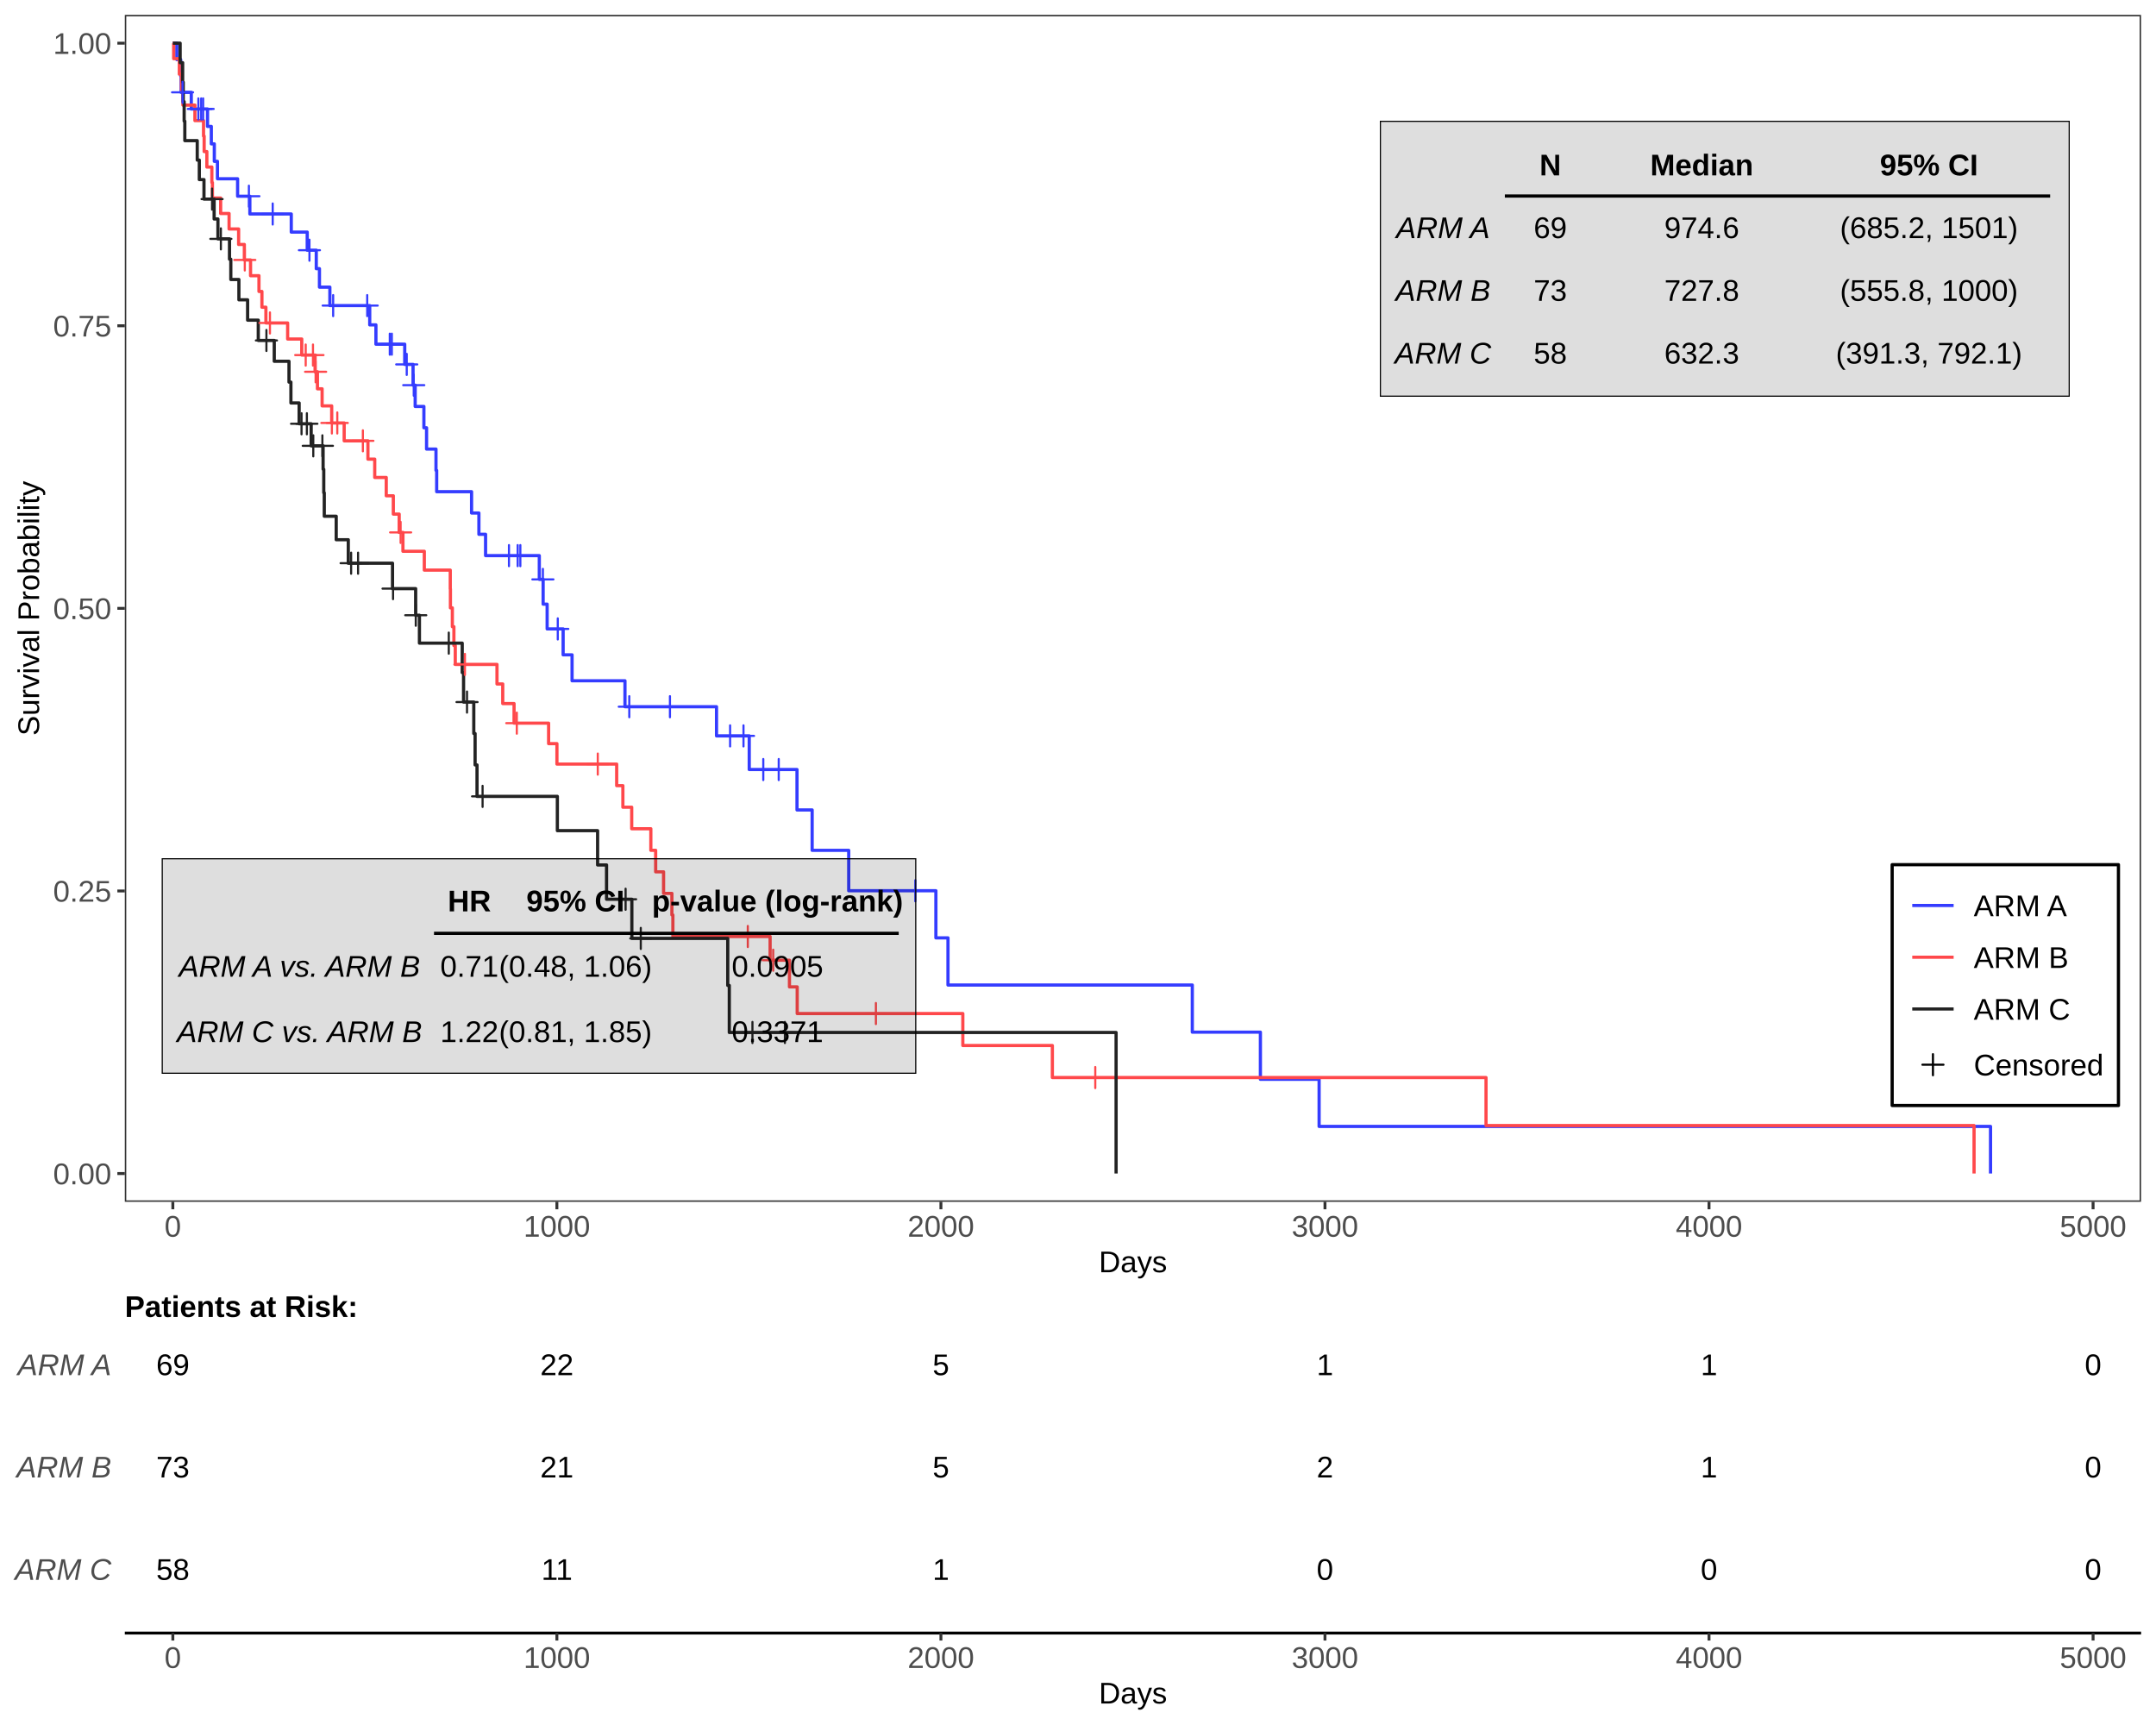
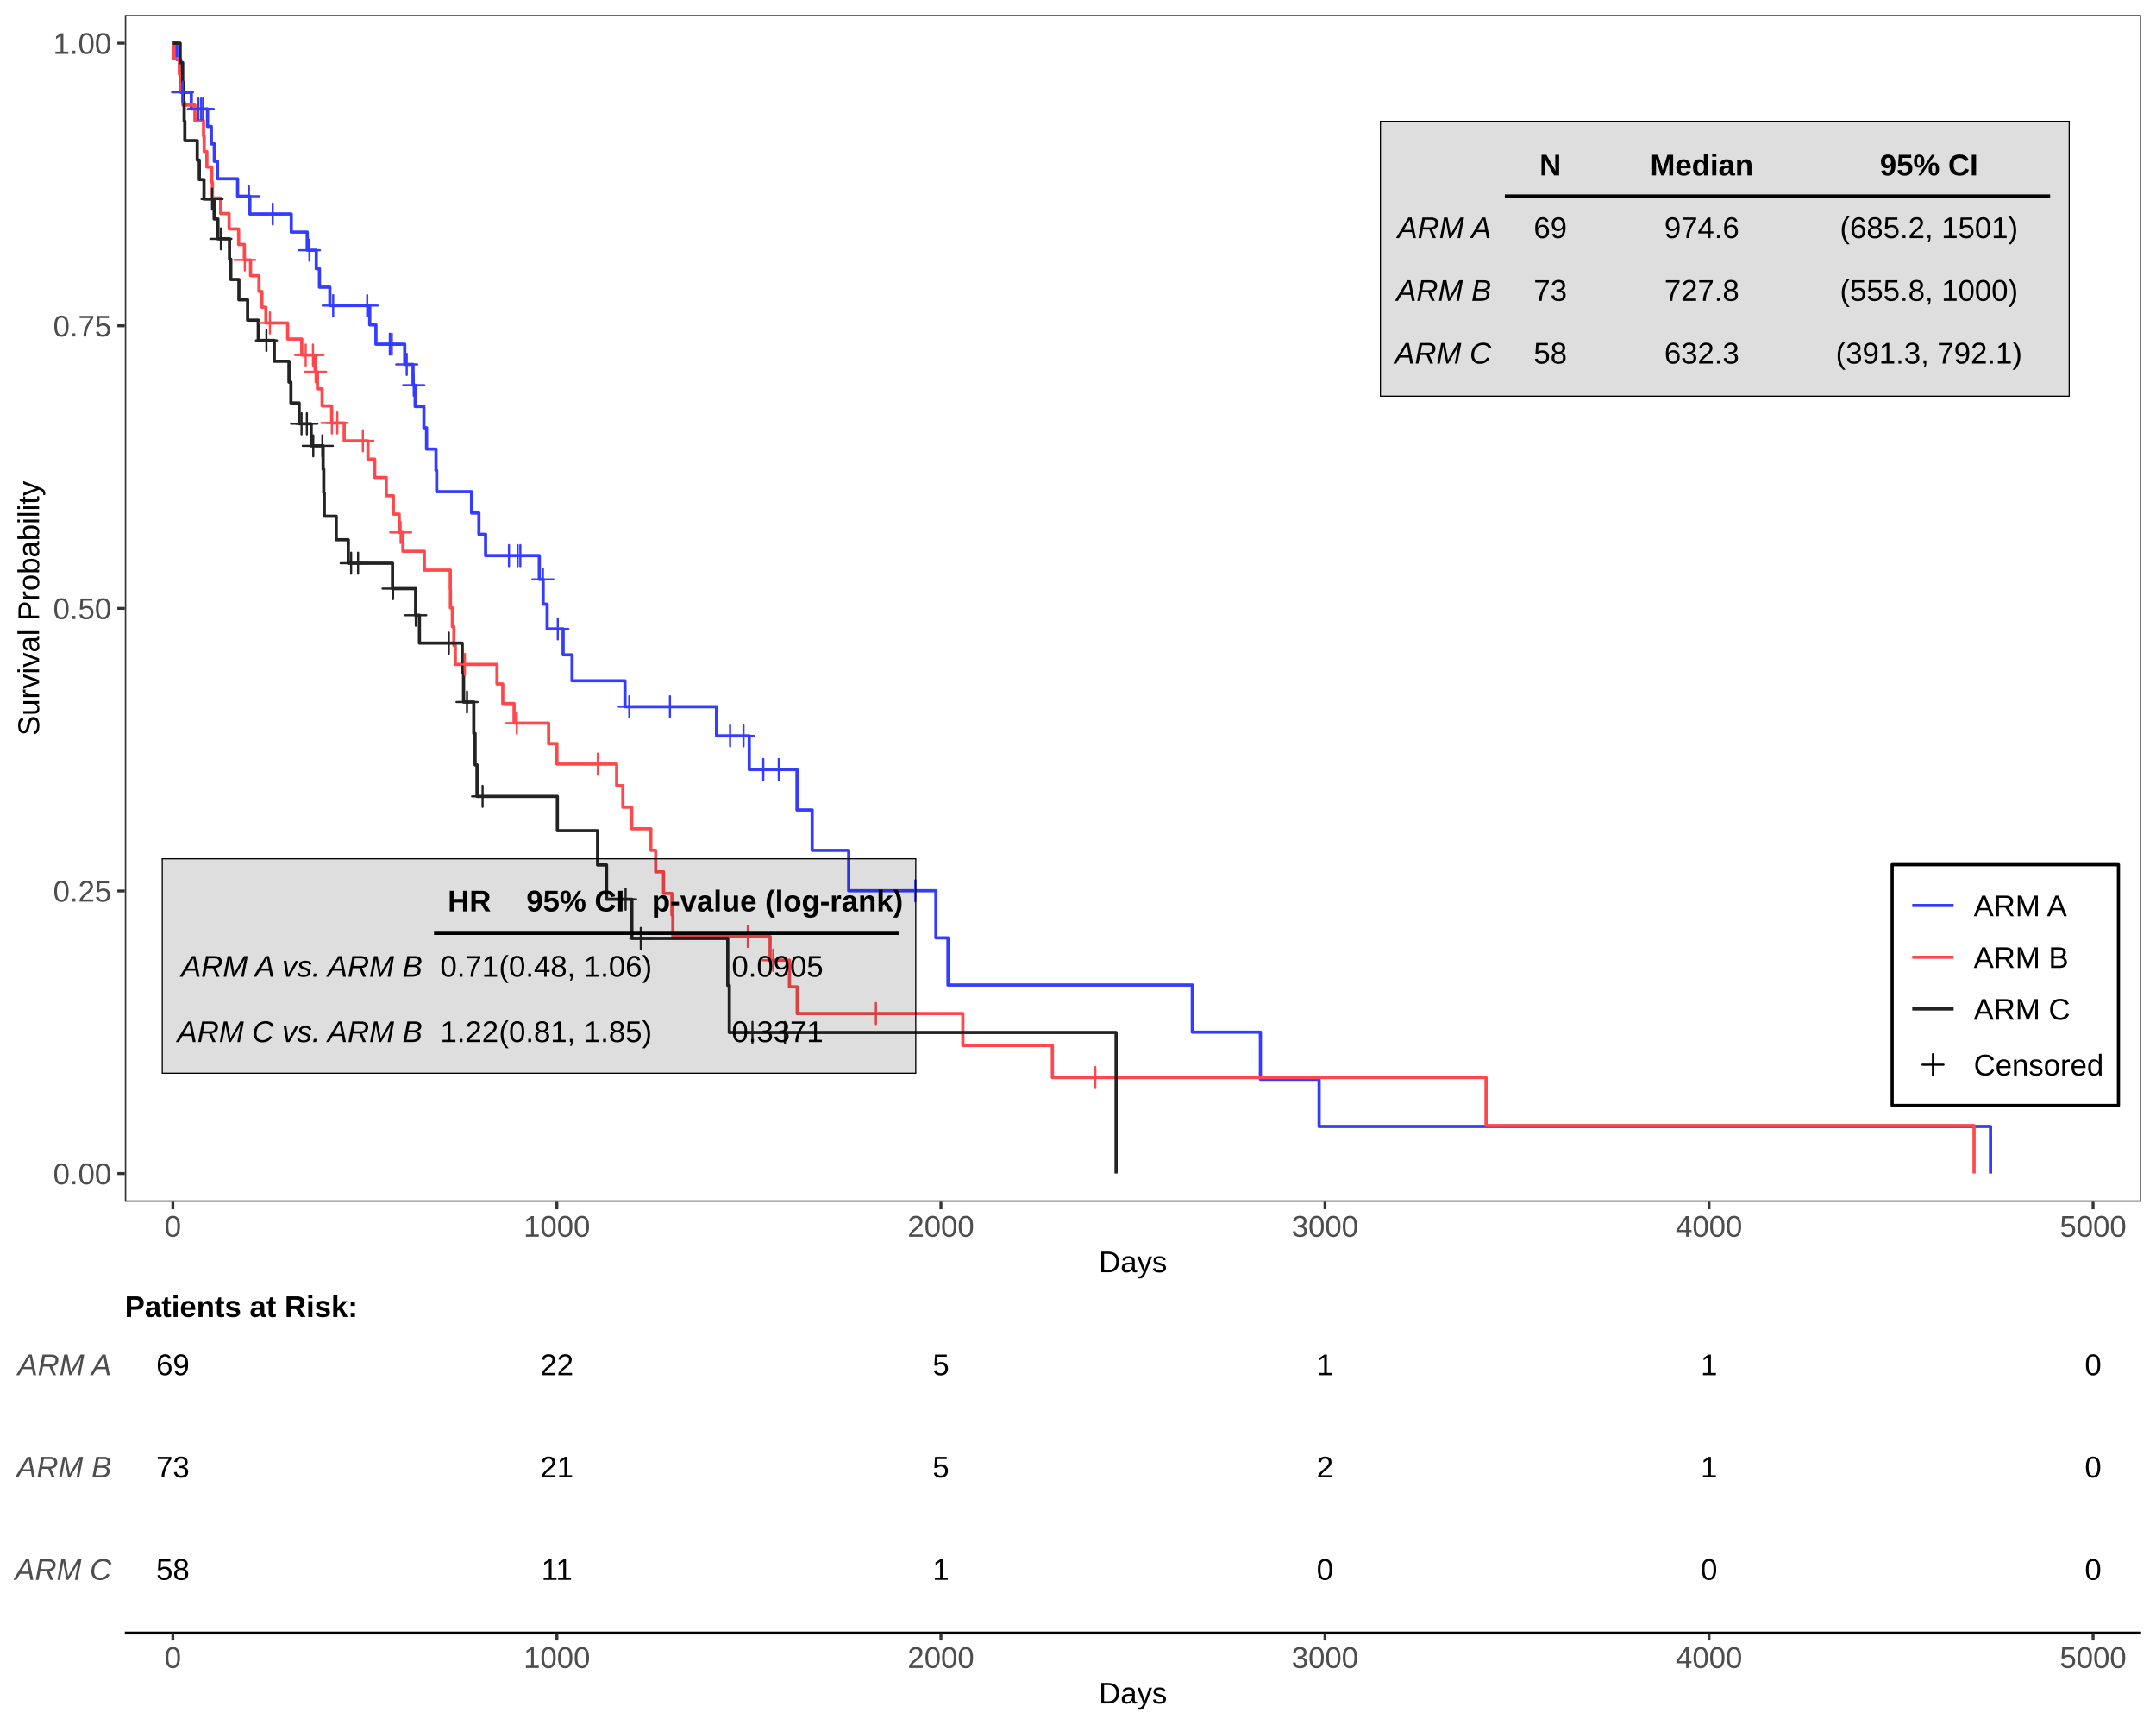
<svg xmlns="http://www.w3.org/2000/svg" class="svglite" width="720.00pt" height="576.00pt" viewBox="0 0 720.00 576.00">
  <defs>
    <style type="text/css">
    .svglite line, .svglite polyline, .svglite polygon, .svglite path, .svglite rect, .svglite circle {
      fill: none;
      stroke: #000000;
      stroke-linecap: round;
      stroke-linejoin: round;
      stroke-miterlimit: 10.00;
    }
    .svglite text {
      white-space: pre;
    }
  </style>
  </defs>
  <rect width="100%" height="100%" style="stroke: none; fill: none;" />
  <defs>
    <clipPath id="cpMC4wMHw3MjAuMDB8MC4wMHw1NzYuMDA=">
      <rect x="0.00" y="0.00" width="720.00" height="576.00" />
    </clipPath>
  </defs>
  <g clip-path="url(#cpMC4wMHw3MjAuMDB8MC4wMHw1NzYuMDA=)">
</g>
  <defs>
    <clipPath id="cpMC4wMHw3MjAuMDB8MC4wMHw0MzIuMDA=">
      <rect x="0.00" y="0.00" width="720.00" height="432.00" />
    </clipPath>
  </defs>
  <g clip-path="url(#cpMC4wMHw3MjAuMDB8MC4wMHw0MzIuMDA=)">
    <rect x="0.00" y="0.00" width="720.00" height="432.00" style="stroke-width: 0.97; stroke: #FFFFFF; fill: #FFFFFF;" />
  </g>
  <g clip-path="url(#cpMC4wMHw3MjAuMDB8MC4wMHw1NzYuMDA=)">
</g>
  <defs>
    <clipPath id="cpNDEuNjh8NzE1LjAyfDQuOTh8NDAxLjMw">
      <rect x="41.68" y="4.98" width="673.33" height="396.32" />
    </clipPath>
  </defs>
  <g clip-path="url(#cpNDEuNjh8NzE1LjAyfDQuOTh8NDAxLjMw)">
    <rect x="41.68" y="4.98" width="673.33" height="396.32" style="stroke-width: 0.97; stroke: none; fill: #FFFFFF;" />
    <polyline points="57.72,14.42 59.04,14.42 59.04,19.89 60.35,19.89 60.35,25.36 60.48,25.36 60.48,30.83 60.97,30.83 60.97,30.83 63.88,30.83 63.88,36.38 66.25,36.38 66.25,36.38 67.19,36.38 67.19,36.38 67.84,36.38 67.84,36.38 69.30,36.38 69.30,42.21 70.57,42.21 70.57,48.04 71.57,48.04 71.57,53.87 72.62,53.87 72.62,59.69 79.35,59.69 79.35,65.52 83.12,65.52 83.12,65.52 83.44,65.52 83.44,71.45 91.07,71.45 91.07,71.45 97.27,71.45 97.27,77.50 102.60,77.50 102.60,83.55 103.34,83.55 103.34,83.55 105.62,83.55 105.62,89.71 106.68,89.71 106.68,95.88 110.16,95.88 110.16,102.04 111.26,102.04 111.26,102.04 122.63,102.04 122.63,102.04 123.47,102.04 123.47,108.48 125.54,108.48 125.54,114.93 130.17,114.93 130.17,114.93 130.85,114.93 130.85,114.93 135.16,114.93 135.16,121.68 135.83,121.68 135.83,121.68 137.94,121.68 137.94,128.61 138.17,128.61 138.17,128.61 138.65,128.61 138.65,135.72 141.56,135.72 141.56,142.84 142.45,142.84 142.45,149.95 145.60,149.95 145.60,157.07 145.83,157.07 145.83,164.18 157.48,164.18 157.48,171.30 159.93,171.30 159.93,178.41 162.16,178.41 162.16,185.53 169.97,185.53 169.97,185.53 172.88,185.53 172.88,185.53 173.77,185.53 173.77,185.53 180.10,185.53 180.10,193.46 181.30,193.46 181.30,193.46 181.38,193.46 181.38,201.73 182.72,201.73 182.72,210.00 186.27,210.00 186.27,210.00 188.06,210.00 188.06,218.66 191.04,218.66 191.04,227.32 208.71,227.32 208.71,235.98 210.15,235.98 210.15,235.98 223.73,235.98 223.73,235.98 239.28,235.98 239.28,245.72 243.82,245.72 243.82,245.72 248.29,245.72 248.29,245.72 250.21,245.72 250.21,256.96 254.90,256.96 254.90,256.96 260.06,256.96 260.06,256.96 266.16,256.96 266.16,270.45 271.22,270.45 271.22,283.94 283.43,283.94 283.43,297.43 305.67,297.43 305.67,297.43 312.54,297.43 312.54,313.17 316.58,313.17 316.58,328.91 398.17,328.91 398.17,344.65 420.91,344.65 420.91,360.39 440.52,360.39 440.52,376.13 664.74,376.13 664.74,391.86 " style="stroke-width: 1.07; stroke: #343CFF; stroke-linecap: butt;" />
    <polyline points="57.72,14.42 58.00,14.42 58.00,19.59 59.88,19.59 59.88,24.76 60.61,24.76 60.61,29.93 61.08,29.93 61.08,35.10 65.09,35.10 65.09,40.27 67.97,40.27 67.97,45.44 68.18,45.44 68.18,50.61 69.08,50.61 69.08,55.78 70.75,55.78 70.75,60.95 70.94,60.95 70.94,66.12 73.69,66.12 73.69,71.29 76.50,71.29 76.50,76.46 79.69,76.46 79.69,81.63 81.60,81.63 81.60,86.80 81.75,86.80 81.75,86.80 83.67,86.80 83.67,92.06 86.48,92.06 86.48,97.32 87.47,97.32 87.47,102.58 88.80,102.58 88.80,107.84 90.15,107.84 90.15,107.84 96.06,107.84 96.06,113.20 100.77,113.20 100.77,118.56 102.09,118.56 102.09,118.56 104.52,118.56 104.52,118.56 105.22,118.56 105.22,124.14 105.40,124.14 105.40,124.14 106.01,124.14 106.01,129.83 107.57,129.83 107.57,135.53 110.77,135.53 110.77,141.23 110.83,141.23 110.83,141.23 112.64,141.23 112.64,141.23 114.94,141.23 114.94,147.20 121.18,147.20 121.18,147.20 122.87,147.20 122.87,153.31 125.14,153.31 125.14,159.43 128.99,159.43 128.99,165.55 131.35,165.55 131.35,171.66 133.31,171.66 133.31,177.78 133.79,177.78 133.79,177.78 134.56,177.78 134.56,184.08 141.70,184.08 141.70,190.37 150.37,190.37 150.37,196.67 150.42,196.67 150.42,202.97 151.06,202.97 151.06,209.26 151.58,209.26 151.58,215.56 152.04,215.56 152.04,221.86 155.26,221.86 155.26,221.86 165.97,221.86 165.97,228.39 167.89,228.39 167.89,234.93 171.67,234.93 171.67,241.47 172.59,241.47 172.59,241.47 183.21,241.47 183.21,248.31 185.99,248.31 185.99,255.14 199.63,255.14 199.63,255.14 205.94,255.14 205.94,262.34 208.01,262.34 208.01,269.54 210.96,269.54 210.96,276.73 217.35,276.73 217.35,283.93 218.96,283.93 218.96,291.12 221.60,291.12 221.60,298.32 224.38,298.32 224.38,305.51 224.71,305.51 224.71,312.71 249.73,312.71 249.73,312.71 257.18,312.71 257.18,320.63 258.21,320.63 258.21,320.63 263.64,320.63 263.64,329.53 266.23,329.53 266.23,338.44 292.51,338.44 292.51,338.44 321.54,338.44 321.54,349.12 351.44,349.12 351.44,359.81 365.77,359.81 365.77,359.81 496.26,359.81 496.26,375.84 659.24,375.84 659.24,391.86 " style="stroke-width: 1.07; stroke: #FF484B; stroke-linecap: butt;" />
    <polyline points="57.72,14.42 60.16,14.42 60.16,20.93 61.00,20.93 61.00,27.43 61.19,27.43 61.19,33.94 61.50,33.94 61.50,40.45 61.72,40.45 61.72,46.96 65.87,46.96 65.87,53.46 66.56,53.46 66.56,59.97 68.12,59.97 68.12,66.48 70.82,66.48 70.82,66.48 71.51,66.48 71.51,73.12 72.78,73.12 72.78,79.76 73.76,79.76 73.76,79.76 76.64,79.76 76.64,86.55 77.08,86.55 77.08,93.33 79.78,93.33 79.78,100.11 82.69,100.11 82.69,106.90 86.25,106.90 86.25,113.68 88.97,113.68 88.97,113.68 91.59,113.68 91.59,120.64 96.51,120.64 96.51,127.59 97.15,127.59 97.15,134.55 99.90,134.55 99.90,141.50 100.70,141.50 100.70,141.50 102.48,141.50 102.48,141.50 103.92,141.50 103.92,148.87 104.62,148.87 104.62,148.87 107.66,148.87 107.66,148.87 107.90,148.87 107.90,156.70 108.12,156.70 108.12,164.54 108.29,164.54 108.29,172.38 112.28,172.38 112.28,180.22 116.31,180.22 116.31,188.06 117.26,188.06 117.26,188.06 119.58,188.06 119.58,188.06 131.08,188.06 131.08,196.55 131.26,196.55 131.26,196.55 138.81,196.55 138.81,205.43 138.85,205.43 138.85,205.43 140.07,205.43 140.07,214.75 149.87,214.75 149.87,214.75 154.36,214.75 154.36,224.59 154.81,224.59 154.81,234.43 155.96,234.43 155.96,234.43 158.22,234.43 158.22,244.93 158.66,244.93 158.66,255.42 159.30,255.42 159.30,265.92 161.16,265.92 161.16,265.92 186.13,265.92 186.13,277.37 199.57,277.37 199.57,288.82 202.56,288.82 202.56,300.27 208.92,300.27 208.92,300.27 211.01,300.27 211.01,313.35 213.99,313.35 213.99,313.35 243.03,313.35 243.03,329.05 243.55,329.05 243.55,344.76 251.28,344.76 251.28,344.76 262.12,344.76 262.12,344.76 372.72,344.76 372.72,391.86 " style="stroke-width: 1.07; stroke: #232323; stroke-linecap: butt;" />
    <line x1="57.45" y1="30.83" x2="64.48" y2="30.83" style="stroke-width: 0.71; stroke: #343CFF;" />
    <line x1="60.97" y1="34.35" x2="60.97" y2="27.31" style="stroke-width: 0.71; stroke: #343CFF;" />
    <line x1="62.73" y1="36.38" x2="69.77" y2="36.38" style="stroke-width: 0.71; stroke: #343CFF;" />
    <line x1="66.25" y1="39.90" x2="66.25" y2="32.86" style="stroke-width: 0.71; stroke: #343CFF;" />
    <line x1="63.67" y1="36.38" x2="70.71" y2="36.38" style="stroke-width: 0.71; stroke: #343CFF;" />
    <line x1="67.19" y1="39.90" x2="67.19" y2="32.86" style="stroke-width: 0.71; stroke: #343CFF;" />
    <line x1="64.32" y1="36.38" x2="71.36" y2="36.38" style="stroke-width: 0.71; stroke: #343CFF;" />
    <line x1="67.84" y1="39.90" x2="67.84" y2="32.86" style="stroke-width: 0.71; stroke: #343CFF;" />
    <line x1="79.61" y1="65.52" x2="86.64" y2="65.52" style="stroke-width: 0.71; stroke: #343CFF;" />
    <line x1="83.12" y1="69.04" x2="83.12" y2="62.00" style="stroke-width: 0.71; stroke: #343CFF;" />
    <line x1="87.55" y1="71.45" x2="94.59" y2="71.45" style="stroke-width: 0.71; stroke: #343CFF;" />
    <line x1="91.07" y1="74.97" x2="91.07" y2="67.94" style="stroke-width: 0.71; stroke: #343CFF;" />
    <line x1="99.82" y1="83.55" x2="106.85" y2="83.55" style="stroke-width: 0.71; stroke: #343CFF;" />
    <line x1="103.34" y1="87.06" x2="103.34" y2="80.03" style="stroke-width: 0.71; stroke: #343CFF;" />
    <line x1="107.75" y1="102.04" x2="114.78" y2="102.04" style="stroke-width: 0.71; stroke: #343CFF;" />
    <line x1="111.26" y1="105.56" x2="111.26" y2="98.53" style="stroke-width: 0.71; stroke: #343CFF;" />
    <line x1="119.11" y1="102.04" x2="126.14" y2="102.04" style="stroke-width: 0.71; stroke: #343CFF;" />
    <line x1="122.63" y1="105.56" x2="122.63" y2="98.53" style="stroke-width: 0.71; stroke: #343CFF;" />
    <line x1="126.65" y1="114.93" x2="133.69" y2="114.93" style="stroke-width: 0.71; stroke: #343CFF;" />
    <line x1="130.17" y1="118.44" x2="130.17" y2="111.41" style="stroke-width: 0.71; stroke: #343CFF;" />
    <line x1="127.33" y1="114.93" x2="134.37" y2="114.93" style="stroke-width: 0.71; stroke: #343CFF;" />
    <line x1="130.85" y1="118.44" x2="130.85" y2="111.41" style="stroke-width: 0.71; stroke: #343CFF;" />
    <line x1="132.31" y1="121.68" x2="139.35" y2="121.68" style="stroke-width: 0.71; stroke: #343CFF;" />
    <line x1="135.83" y1="125.20" x2="135.83" y2="118.16" style="stroke-width: 0.71; stroke: #343CFF;" />
    <line x1="134.65" y1="128.61" x2="141.69" y2="128.61" style="stroke-width: 0.71; stroke: #343CFF;" />
    <line x1="138.17" y1="132.13" x2="138.17" y2="125.09" style="stroke-width: 0.71; stroke: #343CFF;" />
    <line x1="166.45" y1="185.53" x2="173.49" y2="185.53" style="stroke-width: 0.71; stroke: #343CFF;" />
    <line x1="169.97" y1="189.05" x2="169.97" y2="182.01" style="stroke-width: 0.71; stroke: #343CFF;" />
    <line x1="169.36" y1="185.53" x2="176.40" y2="185.53" style="stroke-width: 0.71; stroke: #343CFF;" />
    <line x1="172.88" y1="189.05" x2="172.88" y2="182.01" style="stroke-width: 0.71; stroke: #343CFF;" />
    <line x1="170.25" y1="185.53" x2="177.29" y2="185.53" style="stroke-width: 0.71; stroke: #343CFF;" />
    <line x1="173.77" y1="189.05" x2="173.77" y2="182.01" style="stroke-width: 0.71; stroke: #343CFF;" />
    <line x1="177.78" y1="193.46" x2="184.82" y2="193.46" style="stroke-width: 0.71; stroke: #343CFF;" />
    <line x1="181.30" y1="196.98" x2="181.30" y2="189.95" style="stroke-width: 0.71; stroke: #343CFF;" />
    <line x1="182.75" y1="210.00" x2="189.79" y2="210.00" style="stroke-width: 0.71; stroke: #343CFF;" />
    <line x1="186.27" y1="213.52" x2="186.27" y2="206.48" style="stroke-width: 0.71; stroke: #343CFF;" />
    <line x1="206.63" y1="235.98" x2="213.67" y2="235.98" style="stroke-width: 0.71; stroke: #343CFF;" />
    <line x1="210.15" y1="239.50" x2="210.15" y2="232.46" style="stroke-width: 0.71; stroke: #343CFF;" />
    <line x1="220.21" y1="235.98" x2="227.25" y2="235.98" style="stroke-width: 0.71; stroke: #343CFF;" />
    <line x1="223.73" y1="239.50" x2="223.73" y2="232.46" style="stroke-width: 0.71; stroke: #343CFF;" />
    <line x1="240.30" y1="245.72" x2="247.34" y2="245.72" style="stroke-width: 0.71; stroke: #343CFF;" />
    <line x1="243.82" y1="249.24" x2="243.82" y2="242.20" style="stroke-width: 0.71; stroke: #343CFF;" />
    <line x1="244.78" y1="245.72" x2="251.81" y2="245.72" style="stroke-width: 0.71; stroke: #343CFF;" />
    <line x1="248.29" y1="249.24" x2="248.29" y2="242.20" style="stroke-width: 0.71; stroke: #343CFF;" />
    <line x1="251.38" y1="256.96" x2="258.42" y2="256.96" style="stroke-width: 0.71; stroke: #343CFF;" />
    <line x1="254.90" y1="260.48" x2="254.90" y2="253.44" style="stroke-width: 0.71; stroke: #343CFF;" />
    <line x1="256.54" y1="256.96" x2="263.58" y2="256.96" style="stroke-width: 0.71; stroke: #343CFF;" />
    <line x1="260.06" y1="260.48" x2="260.06" y2="253.44" style="stroke-width: 0.71; stroke: #343CFF;" />
    <line x1="302.15" y1="297.43" x2="309.19" y2="297.43" style="stroke-width: 0.71; stroke: #343CFF;" />
    <line x1="305.67" y1="300.95" x2="305.67" y2="293.91" style="stroke-width: 0.71; stroke: #343CFF;" />
    <line x1="78.24" y1="86.80" x2="85.27" y2="86.80" style="stroke-width: 0.71; stroke: #FF484B;" />
    <line x1="81.75" y1="90.32" x2="81.75" y2="83.29" style="stroke-width: 0.71; stroke: #FF484B;" />
    <line x1="86.63" y1="107.84" x2="93.66" y2="107.84" style="stroke-width: 0.71; stroke: #FF484B;" />
    <line x1="90.15" y1="111.36" x2="90.15" y2="104.32" style="stroke-width: 0.71; stroke: #FF484B;" />
    <line x1="98.58" y1="118.56" x2="105.61" y2="118.56" style="stroke-width: 0.71; stroke: #FF484B;" />
    <line x1="102.09" y1="122.08" x2="102.09" y2="115.04" style="stroke-width: 0.71; stroke: #FF484B;" />
    <line x1="101.00" y1="118.56" x2="108.04" y2="118.56" style="stroke-width: 0.71; stroke: #FF484B;" />
    <line x1="104.52" y1="122.08" x2="104.52" y2="115.04" style="stroke-width: 0.71; stroke: #FF484B;" />
    <line x1="101.88" y1="124.14" x2="108.92" y2="124.14" style="stroke-width: 0.71; stroke: #FF484B;" />
    <line x1="105.40" y1="127.66" x2="105.40" y2="120.62" style="stroke-width: 0.71; stroke: #FF484B;" />
    <line x1="107.31" y1="141.23" x2="114.35" y2="141.23" style="stroke-width: 0.71; stroke: #FF484B;" />
    <line x1="110.83" y1="144.75" x2="110.83" y2="137.71" style="stroke-width: 0.71; stroke: #FF484B;" />
    <line x1="109.12" y1="141.23" x2="116.15" y2="141.23" style="stroke-width: 0.71; stroke: #FF484B;" />
    <line x1="112.64" y1="144.75" x2="112.64" y2="137.71" style="stroke-width: 0.71; stroke: #FF484B;" />
    <line x1="117.66" y1="147.20" x2="124.70" y2="147.20" style="stroke-width: 0.71; stroke: #FF484B;" />
    <line x1="121.18" y1="150.71" x2="121.18" y2="143.68" style="stroke-width: 0.71; stroke: #FF484B;" />
    <line x1="130.27" y1="177.78" x2="137.31" y2="177.78" style="stroke-width: 0.71; stroke: #FF484B;" />
    <line x1="133.79" y1="181.30" x2="133.79" y2="174.26" style="stroke-width: 0.71; stroke: #FF484B;" />
    <line x1="151.74" y1="221.86" x2="158.78" y2="221.86" style="stroke-width: 0.71; stroke: #FF484B;" />
    <line x1="155.26" y1="225.37" x2="155.26" y2="218.34" style="stroke-width: 0.71; stroke: #FF484B;" />
    <line x1="169.07" y1="241.47" x2="176.11" y2="241.47" style="stroke-width: 0.71; stroke: #FF484B;" />
    <line x1="172.59" y1="244.99" x2="172.59" y2="237.95" style="stroke-width: 0.71; stroke: #FF484B;" />
    <line x1="196.11" y1="255.14" x2="203.15" y2="255.14" style="stroke-width: 0.71; stroke: #FF484B;" />
    <line x1="199.63" y1="258.66" x2="199.63" y2="251.62" style="stroke-width: 0.71; stroke: #FF484B;" />
    <line x1="246.21" y1="312.71" x2="253.25" y2="312.71" style="stroke-width: 0.71; stroke: #FF484B;" />
    <line x1="249.73" y1="316.23" x2="249.73" y2="309.19" style="stroke-width: 0.71; stroke: #FF484B;" />
    <line x1="254.69" y1="320.63" x2="261.73" y2="320.63" style="stroke-width: 0.71; stroke: #FF484B;" />
    <line x1="258.21" y1="324.14" x2="258.21" y2="317.11" style="stroke-width: 0.71; stroke: #FF484B;" />
    <line x1="288.99" y1="338.44" x2="296.03" y2="338.44" style="stroke-width: 0.71; stroke: #FF484B;" />
    <line x1="292.51" y1="341.95" x2="292.51" y2="334.92" style="stroke-width: 0.71; stroke: #FF484B;" />
    <line x1="362.25" y1="359.81" x2="369.29" y2="359.81" style="stroke-width: 0.71; stroke: #FF484B;" />
    <line x1="365.77" y1="363.33" x2="365.77" y2="356.29" style="stroke-width: 0.71; stroke: #FF484B;" />
    <line x1="67.30" y1="66.48" x2="74.34" y2="66.48" style="stroke-width: 0.71; stroke: #232323;" />
    <line x1="70.82" y1="70.00" x2="70.82" y2="62.96" style="stroke-width: 0.71; stroke: #232323;" />
    <line x1="70.24" y1="79.76" x2="77.28" y2="79.76" style="stroke-width: 0.71; stroke: #232323;" />
    <line x1="73.76" y1="83.28" x2="73.76" y2="76.24" style="stroke-width: 0.71; stroke: #232323;" />
    <line x1="85.45" y1="113.68" x2="92.49" y2="113.68" style="stroke-width: 0.71; stroke: #232323;" />
    <line x1="88.97" y1="117.20" x2="88.97" y2="110.17" style="stroke-width: 0.71; stroke: #232323;" />
    <line x1="97.19" y1="141.50" x2="104.22" y2="141.50" style="stroke-width: 0.71; stroke: #232323;" />
    <line x1="100.70" y1="145.02" x2="100.70" y2="137.98" style="stroke-width: 0.71; stroke: #232323;" />
    <line x1="98.96" y1="141.50" x2="106.00" y2="141.50" style="stroke-width: 0.71; stroke: #232323;" />
    <line x1="102.48" y1="145.02" x2="102.48" y2="137.98" style="stroke-width: 0.71; stroke: #232323;" />
    <line x1="101.10" y1="148.87" x2="108.14" y2="148.87" style="stroke-width: 0.71; stroke: #232323;" />
    <line x1="104.62" y1="152.39" x2="104.62" y2="145.35" style="stroke-width: 0.71; stroke: #232323;" />
    <line x1="104.14" y1="148.87" x2="111.18" y2="148.87" style="stroke-width: 0.71; stroke: #232323;" />
    <line x1="107.66" y1="152.39" x2="107.66" y2="145.35" style="stroke-width: 0.71; stroke: #232323;" />
    <line x1="113.74" y1="188.06" x2="120.78" y2="188.06" style="stroke-width: 0.71; stroke: #232323;" />
    <line x1="117.26" y1="191.58" x2="117.26" y2="184.54" style="stroke-width: 0.71; stroke: #232323;" />
    <line x1="116.06" y1="188.06" x2="123.09" y2="188.06" style="stroke-width: 0.71; stroke: #232323;" />
    <line x1="119.58" y1="191.58" x2="119.58" y2="184.54" style="stroke-width: 0.71; stroke: #232323;" />
    <line x1="127.74" y1="196.55" x2="134.78" y2="196.55" style="stroke-width: 0.71; stroke: #232323;" />
    <line x1="131.26" y1="200.07" x2="131.26" y2="193.03" style="stroke-width: 0.71; stroke: #232323;" />
    <line x1="135.33" y1="205.43" x2="142.36" y2="205.43" style="stroke-width: 0.71; stroke: #232323;" />
    <line x1="138.85" y1="208.95" x2="138.85" y2="201.91" style="stroke-width: 0.71; stroke: #232323;" />
    <line x1="146.36" y1="214.75" x2="153.39" y2="214.75" style="stroke-width: 0.71; stroke: #232323;" />
    <line x1="149.87" y1="218.27" x2="149.87" y2="211.23" style="stroke-width: 0.71; stroke: #232323;" />
    <line x1="152.45" y1="234.43" x2="159.48" y2="234.43" style="stroke-width: 0.71; stroke: #232323;" />
    <line x1="155.96" y1="237.95" x2="155.96" y2="230.91" style="stroke-width: 0.71; stroke: #232323;" />
    <line x1="157.64" y1="265.92" x2="164.68" y2="265.92" style="stroke-width: 0.71; stroke: #232323;" />
    <line x1="161.16" y1="269.44" x2="161.16" y2="262.40" style="stroke-width: 0.71; stroke: #232323;" />
    <line x1="205.40" y1="300.27" x2="212.44" y2="300.27" style="stroke-width: 0.71; stroke: #232323;" />
    <line x1="208.92" y1="303.79" x2="208.92" y2="296.75" style="stroke-width: 0.71; stroke: #232323;" />
    <line x1="210.47" y1="313.35" x2="217.51" y2="313.35" style="stroke-width: 0.71; stroke: #232323;" />
    <line x1="213.99" y1="316.87" x2="213.99" y2="309.83" style="stroke-width: 0.71; stroke: #232323;" />
    <line x1="247.76" y1="344.76" x2="254.80" y2="344.76" style="stroke-width: 0.71; stroke: #232323;" />
    <line x1="251.28" y1="348.28" x2="251.28" y2="341.24" style="stroke-width: 0.71; stroke: #232323;" />
    <line x1="258.60" y1="344.76" x2="265.63" y2="344.76" style="stroke-width: 0.71; stroke: #232323;" />
    <line x1="262.12" y1="348.28" x2="262.12" y2="341.24" style="stroke-width: 0.71; stroke: #232323;" />
    <rect x="41.68" y="4.98" width="673.33" height="396.32" style="stroke-width: 0.97; stroke: #333333;" />
  </g>
  <g clip-path="url(#cpMC4wMHw3MjAuMDB8MC4wMHw1NzYuMDA=)">
    <text x="37.20" y="395.45" text-anchor="end" style="font-size: 10.00px;fill: #4D4D4D; font-family: &quot;Arial&quot;;" textLength="19.48px" lengthAdjust="spacingAndGlyphs">0.00</text>
    <text x="37.20" y="301.08" text-anchor="end" style="font-size: 10.00px;fill: #4D4D4D; font-family: &quot;Arial&quot;;" textLength="19.48px" lengthAdjust="spacingAndGlyphs">0.25</text>
    <text x="37.20" y="206.72" text-anchor="end" style="font-size: 10.00px;fill: #4D4D4D; font-family: &quot;Arial&quot;;" textLength="19.48px" lengthAdjust="spacingAndGlyphs">0.50</text>
    <text x="37.20" y="112.36" text-anchor="end" style="font-size: 10.00px;fill: #4D4D4D; font-family: &quot;Arial&quot;;" textLength="19.48px" lengthAdjust="spacingAndGlyphs">0.75</text>
    <text x="37.20" y="18.00" text-anchor="end" style="font-size: 10.00px;fill: #4D4D4D; font-family: &quot;Arial&quot;;" textLength="19.48px" lengthAdjust="spacingAndGlyphs">1.00</text>
    <polyline points="39.19,391.86 41.68,391.86 " style="stroke-width: 0.97; stroke: #333333; stroke-linecap: butt;" />
    <polyline points="39.19,297.50 41.68,297.50 " style="stroke-width: 0.97; stroke: #333333; stroke-linecap: butt;" />
    <polyline points="39.19,203.14 41.68,203.14 " style="stroke-width: 0.97; stroke: #333333; stroke-linecap: butt;" />
    <polyline points="39.19,108.78 41.68,108.78 " style="stroke-width: 0.97; stroke: #333333; stroke-linecap: butt;" />
    <polyline points="39.19,14.42 41.68,14.42 " style="stroke-width: 0.97; stroke: #333333; stroke-linecap: butt;" />
    <polyline points="57.72,403.79 57.72,401.30 " style="stroke-width: 0.97; stroke: #333333; stroke-linecap: butt;" />
    <polyline points="185.97,403.79 185.97,401.30 " style="stroke-width: 0.97; stroke: #333333; stroke-linecap: butt;" />
    <polyline points="314.22,403.79 314.22,401.30 " style="stroke-width: 0.97; stroke: #333333; stroke-linecap: butt;" />
    <polyline points="442.48,403.79 442.48,401.30 " style="stroke-width: 0.97; stroke: #333333; stroke-linecap: butt;" />
    <polyline points="570.73,403.79 570.73,401.30 " style="stroke-width: 0.97; stroke: #333333; stroke-linecap: butt;" />
    <polyline points="698.99,403.79 698.99,401.30 " style="stroke-width: 0.97; stroke: #333333; stroke-linecap: butt;" />
    <text x="57.72" y="412.95" text-anchor="middle" style="font-size: 10.00px;fill: #4D4D4D; font-family: &quot;Arial&quot;;" textLength="5.57px" lengthAdjust="spacingAndGlyphs">0</text>
    <text x="185.97" y="412.95" text-anchor="middle" style="font-size: 10.00px;fill: #4D4D4D; font-family: &quot;Arial&quot;;" textLength="22.26px" lengthAdjust="spacingAndGlyphs">1000</text>
    <text x="314.22" y="412.95" text-anchor="middle" style="font-size: 10.00px;fill: #4D4D4D; font-family: &quot;Arial&quot;;" textLength="22.26px" lengthAdjust="spacingAndGlyphs">2000</text>
    <text x="442.48" y="412.95" text-anchor="middle" style="font-size: 10.00px;fill: #4D4D4D; font-family: &quot;Arial&quot;;" textLength="22.26px" lengthAdjust="spacingAndGlyphs">3000</text>
    <text x="570.73" y="412.95" text-anchor="middle" style="font-size: 10.00px;fill: #4D4D4D; font-family: &quot;Arial&quot;;" textLength="22.26px" lengthAdjust="spacingAndGlyphs">4000</text>
    <text x="698.99" y="412.95" text-anchor="middle" style="font-size: 10.00px;fill: #4D4D4D; font-family: &quot;Arial&quot;;" textLength="22.26px" lengthAdjust="spacingAndGlyphs">5000</text>
    <text x="378.35" y="424.82" text-anchor="middle" style="font-size: 10.00px; font-family: &quot;Arial&quot;;" textLength="22.80px" lengthAdjust="spacingAndGlyphs">Days</text>
    <text transform="translate(13.05,203.14) rotate(-90)" text-anchor="middle" style="font-size: 10.00px; font-family: &quot;Arial&quot;;" textLength="85.09px" lengthAdjust="spacingAndGlyphs">Survival Probability</text>
    <rect x="631.89" y="288.73" width="75.57" height="80.41" style="stroke-width: 1.07; fill: #FFFFFF;" />
    <rect x="636.87" y="293.71" width="17.28" height="17.28" style="stroke-width: 0.97; stroke: none; fill: #FFFFFF;" />
    <line x1="638.60" y1="302.35" x2="652.42" y2="302.35" style="stroke-width: 1.07; stroke: #343CFF; stroke-linecap: butt;" />
    <rect x="636.87" y="310.99" width="17.28" height="17.28" style="stroke-width: 0.97; stroke: none; fill: #FFFFFF;" />
    <line x1="638.60" y1="319.63" x2="652.42" y2="319.63" style="stroke-width: 1.07; stroke: #FF484B; stroke-linecap: butt;" />
    <rect x="636.87" y="328.27" width="17.28" height="17.28" style="stroke-width: 0.97; stroke: none; fill: #FFFFFF;" />
    <line x1="638.60" y1="336.91" x2="652.42" y2="336.91" style="stroke-width: 1.07; stroke: #232323; stroke-linecap: butt;" />
    <text x="659.13" y="305.94" style="font-size: 10.00px; font-family: &quot;Arial&quot;;" textLength="31.11px" lengthAdjust="spacingAndGlyphs">ARM A</text>
    <text x="659.13" y="323.22" style="font-size: 10.00px; font-family: &quot;Arial&quot;;" textLength="31.67px" lengthAdjust="spacingAndGlyphs">ARM B</text>
    <text x="659.13" y="340.50" style="font-size: 10.00px; font-family: &quot;Arial&quot;;" textLength="32.22px" lengthAdjust="spacingAndGlyphs">ARM C</text>
    <rect x="636.87" y="346.88" width="17.28" height="17.28" style="stroke-width: 0.97; stroke: none; fill: #FFFFFF;" />
    <line x1="641.99" y1="355.52" x2="649.03" y2="355.52" style="stroke-width: 0.71;" />
    <line x1="645.51" y1="359.04" x2="645.51" y2="352.00" style="stroke-width: 0.71;" />
    <text x="659.13" y="359.10" style="font-size: 10.00px; font-family: &quot;Arial&quot;;" textLength="43.39px" lengthAdjust="spacingAndGlyphs">Censored</text>
  </g>
  <defs>
    <clipPath id="cpMC4wMHw3MjAuMDB8NDMyLjAwfDU3Ni4wMA==">
      <rect x="0.00" y="432.00" width="720.00" height="144.00" />
    </clipPath>
  </defs>
  <g clip-path="url(#cpMC4wMHw3MjAuMDB8NDMyLjAwfDU3Ni4wMA==)">
    <rect x="0.00" y="432.00" width="720.00" height="144.00" style="stroke-width: 0.97; stroke: #FFFFFF; fill: #FFFFFF;" />
  </g>
  <g clip-path="url(#cpMC4wMHw3MjAuMDB8MC4wMHw1NzYuMDA=)">
    <rect x="41.68" y="451.33" width="673.33" height="93.97" style="stroke-width: 0.97; stroke: none; fill: #FFFFFF;" />
    <text x="57.72" y="459.18" text-anchor="middle" style="font-size: 10.00px; font-family: &quot;Arial&quot;;" textLength="11.13px" lengthAdjust="spacingAndGlyphs">69</text>
    <text x="57.72" y="493.35" text-anchor="middle" style="font-size: 10.00px; font-family: &quot;Arial&quot;;" textLength="11.13px" lengthAdjust="spacingAndGlyphs">73</text>
    <text x="57.72" y="527.53" text-anchor="middle" style="font-size: 10.00px; font-family: &quot;Arial&quot;;" textLength="11.13px" lengthAdjust="spacingAndGlyphs">58</text>
    <text x="185.97" y="459.18" text-anchor="middle" style="font-size: 10.00px; font-family: &quot;Arial&quot;;" textLength="11.13px" lengthAdjust="spacingAndGlyphs">22</text>
    <text x="185.97" y="493.35" text-anchor="middle" style="font-size: 10.00px; font-family: &quot;Arial&quot;;" textLength="11.13px" lengthAdjust="spacingAndGlyphs">21</text>
    <text x="185.97" y="527.53" text-anchor="middle" style="font-size: 10.00px; font-family: &quot;Arial&quot;;" textLength="10.39px" lengthAdjust="spacingAndGlyphs">11</text>
    <text x="314.22" y="459.18" text-anchor="middle" style="font-size: 10.00px; font-family: &quot;Arial&quot;;" textLength="5.57px" lengthAdjust="spacingAndGlyphs">5</text>
    <text x="314.22" y="493.35" text-anchor="middle" style="font-size: 10.00px; font-family: &quot;Arial&quot;;" textLength="5.57px" lengthAdjust="spacingAndGlyphs">5</text>
    <text x="314.22" y="527.53" text-anchor="middle" style="font-size: 10.00px; font-family: &quot;Arial&quot;;" textLength="5.57px" lengthAdjust="spacingAndGlyphs">1</text>
    <text x="442.48" y="459.18" text-anchor="middle" style="font-size: 10.00px; font-family: &quot;Arial&quot;;" textLength="5.57px" lengthAdjust="spacingAndGlyphs">1</text>
    <text x="442.48" y="493.35" text-anchor="middle" style="font-size: 10.00px; font-family: &quot;Arial&quot;;" textLength="5.57px" lengthAdjust="spacingAndGlyphs">2</text>
    <text x="442.48" y="527.53" text-anchor="middle" style="font-size: 10.00px; font-family: &quot;Arial&quot;;" textLength="5.57px" lengthAdjust="spacingAndGlyphs">0</text>
    <text x="570.73" y="459.18" text-anchor="middle" style="font-size: 10.00px; font-family: &quot;Arial&quot;;" textLength="5.57px" lengthAdjust="spacingAndGlyphs">1</text>
    <text x="570.73" y="493.35" text-anchor="middle" style="font-size: 10.00px; font-family: &quot;Arial&quot;;" textLength="5.57px" lengthAdjust="spacingAndGlyphs">1</text>
    <text x="570.73" y="527.53" text-anchor="middle" style="font-size: 10.00px; font-family: &quot;Arial&quot;;" textLength="5.57px" lengthAdjust="spacingAndGlyphs">0</text>
    <text x="698.99" y="459.18" text-anchor="middle" style="font-size: 10.00px; font-family: &quot;Arial&quot;;" textLength="5.57px" lengthAdjust="spacingAndGlyphs">0</text>
    <text x="698.99" y="493.35" text-anchor="middle" style="font-size: 10.00px; font-family: &quot;Arial&quot;;" textLength="5.57px" lengthAdjust="spacingAndGlyphs">0</text>
    <text x="698.99" y="527.53" text-anchor="middle" style="font-size: 10.00px; font-family: &quot;Arial&quot;;" textLength="5.57px" lengthAdjust="spacingAndGlyphs">0</text>
    <text x="37.20" y="527.53" text-anchor="end" style="font-size: 10.00px; font-style: italic;fill: #4D4D4D; font-family: &quot;Arial&quot;;" textLength="32.22px" lengthAdjust="spacingAndGlyphs">ARM C</text>
    <text x="37.20" y="493.35" text-anchor="end" style="font-size: 10.00px; font-style: italic;fill: #4D4D4D; font-family: &quot;Arial&quot;;" textLength="31.67px" lengthAdjust="spacingAndGlyphs">ARM B</text>
    <text x="37.20" y="459.18" text-anchor="end" style="font-size: 10.00px; font-style: italic;fill: #4D4D4D; font-family: &quot;Arial&quot;;" textLength="31.29px" lengthAdjust="spacingAndGlyphs">ARM A</text>
    <polyline points="41.68,545.30 715.02,545.30 " style="stroke-width: 0.97; stroke-linecap: butt;" />
    <polyline points="57.72,547.79 57.72,545.30 " style="stroke-width: 0.97; stroke: #333333; stroke-linecap: butt;" />
    <polyline points="185.97,547.79 185.97,545.30 " style="stroke-width: 0.97; stroke: #333333; stroke-linecap: butt;" />
    <polyline points="314.22,547.79 314.22,545.30 " style="stroke-width: 0.97; stroke: #333333; stroke-linecap: butt;" />
    <polyline points="442.48,547.79 442.48,545.30 " style="stroke-width: 0.97; stroke: #333333; stroke-linecap: butt;" />
    <polyline points="570.73,547.79 570.73,545.30 " style="stroke-width: 0.97; stroke: #333333; stroke-linecap: butt;" />
    <polyline points="698.99,547.79 698.99,545.30 " style="stroke-width: 0.97; stroke: #333333; stroke-linecap: butt;" />
    <text x="57.72" y="556.95" text-anchor="middle" style="font-size: 10.00px;fill: #4D4D4D; font-family: &quot;Arial&quot;;" textLength="5.57px" lengthAdjust="spacingAndGlyphs">0</text>
    <text x="185.97" y="556.95" text-anchor="middle" style="font-size: 10.00px;fill: #4D4D4D; font-family: &quot;Arial&quot;;" textLength="22.26px" lengthAdjust="spacingAndGlyphs">1000</text>
    <text x="314.22" y="556.95" text-anchor="middle" style="font-size: 10.00px;fill: #4D4D4D; font-family: &quot;Arial&quot;;" textLength="22.26px" lengthAdjust="spacingAndGlyphs">2000</text>
    <text x="442.48" y="556.95" text-anchor="middle" style="font-size: 10.00px;fill: #4D4D4D; font-family: &quot;Arial&quot;;" textLength="22.26px" lengthAdjust="spacingAndGlyphs">3000</text>
    <text x="570.73" y="556.95" text-anchor="middle" style="font-size: 10.00px;fill: #4D4D4D; font-family: &quot;Arial&quot;;" textLength="22.26px" lengthAdjust="spacingAndGlyphs">4000</text>
    <text x="698.99" y="556.95" text-anchor="middle" style="font-size: 10.00px;fill: #4D4D4D; font-family: &quot;Arial&quot;;" textLength="22.26px" lengthAdjust="spacingAndGlyphs">5000</text>
    <text x="378.35" y="568.82" text-anchor="middle" style="font-size: 10.00px; font-family: &quot;Arial&quot;;" textLength="22.80px" lengthAdjust="spacingAndGlyphs">Days</text>
    <text x="41.68" y="439.75" style="font-size: 10.00px; font-weight: bold; font-family: &quot;Arial&quot;;" textLength="77.84px" lengthAdjust="spacingAndGlyphs">Patients at Risk:</text>
  </g>
  <defs>
    <clipPath id="cpNDYwLjgwfDY5MS4yMHw0MC4zMnwxMzIuNDg=">
      <rect x="460.80" y="40.32" width="230.40" height="92.16" />
    </clipPath>
  </defs>
  <g clip-path="url(#cpNDYwLjgwfDY5MS4yMHw0MC4zMnwxMzIuNDg=)">
    <rect x="460.80" y="40.32" width="230.40" height="92.16" style="stroke-width: 0.75; fill: #000000; fill-opacity: 0.13;" />
  </g>
  <g clip-path="url(#cpMC4wMHw3MjAuMDB8MC4wMHw1NzYuMDA=)">
    <line x1="502.55" y1="65.45" x2="684.65" y2="65.45" style="stroke-width: 1.07; stroke-linecap: butt;" />
    <text x="517.73" y="58.56" text-anchor="middle" style="font-size: 10.00px; font-weight: bold; font-family: &quot;Arial&quot;;" textLength="7.22px" lengthAdjust="spacingAndGlyphs">N</text>
    <text x="517.73" y="79.51" text-anchor="middle" style="font-size: 10.00px; font-family: &quot;Arial&quot;;" textLength="11.13px" lengthAdjust="spacingAndGlyphs">69</text>
    <text x="517.73" y="100.45" text-anchor="middle" style="font-size: 10.00px; font-family: &quot;Arial&quot;;" textLength="11.13px" lengthAdjust="spacingAndGlyphs">73</text>
    <text x="517.73" y="121.40" text-anchor="middle" style="font-size: 10.00px; font-family: &quot;Arial&quot;;" textLength="11.13px" lengthAdjust="spacingAndGlyphs">58</text>
    <text x="568.31" y="58.56" text-anchor="middle" style="font-size: 10.00px; font-weight: bold; font-family: &quot;Arial&quot;;" textLength="34.45px" lengthAdjust="spacingAndGlyphs">Median</text>
    <text x="568.31" y="79.51" text-anchor="middle" style="font-size: 10.00px; font-family: &quot;Arial&quot;;" textLength="25.04px" lengthAdjust="spacingAndGlyphs">974.6</text>
    <text x="568.31" y="100.45" text-anchor="middle" style="font-size: 10.00px; font-family: &quot;Arial&quot;;" textLength="25.04px" lengthAdjust="spacingAndGlyphs">727.8</text>
    <text x="568.31" y="121.40" text-anchor="middle" style="font-size: 10.00px; font-family: &quot;Arial&quot;;" textLength="25.04px" lengthAdjust="spacingAndGlyphs">632.3</text>
    <text x="644.19" y="58.56" text-anchor="middle" style="font-size: 10.00px; font-weight: bold; font-family: &quot;Arial&quot;;" textLength="32.80px" lengthAdjust="spacingAndGlyphs">95% CI</text>
    <text x="644.19" y="79.51" text-anchor="middle" style="font-size: 10.00px; font-family: &quot;Arial&quot;;" textLength="59.53px" lengthAdjust="spacingAndGlyphs">(685.2, 1501)</text>
    <text x="644.19" y="100.45" text-anchor="middle" style="font-size: 10.00px; font-family: &quot;Arial&quot;;" textLength="59.53px" lengthAdjust="spacingAndGlyphs">(555.8, 1000)</text>
    <text x="644.19" y="121.40" text-anchor="middle" style="font-size: 10.00px; font-family: &quot;Arial&quot;;" textLength="62.31px" lengthAdjust="spacingAndGlyphs">(391.3, 792.1)</text>
-     <text x="481.89" y="121.40" text-anchor="middle" style="font-size: 10.00px; font-style: italic; font-family: &quot;Arial&quot;;" textLength="32.22px" lengthAdjust="spacingAndGlyphs">ARM C</text>
-     <text x="481.89" y="100.45" text-anchor="middle" style="font-size: 10.00px; font-style: italic; font-family: &quot;Arial&quot;;" textLength="31.67px" lengthAdjust="spacingAndGlyphs">ARM B</text>
-     <text x="481.89" y="79.51" text-anchor="middle" style="font-size: 10.00px; font-style: italic; font-family: &quot;Arial&quot;;" textLength="31.29px" lengthAdjust="spacingAndGlyphs">ARM A</text>
+     <text x="498.00" y="121.40" text-anchor="end" style="font-size: 10.00px; font-style: italic; font-family: &quot;Arial&quot;;" textLength="32.22px" lengthAdjust="spacingAndGlyphs">ARM C</text>
+     <text x="498.00" y="100.45" text-anchor="end" style="font-size: 10.00px; font-style: italic; font-family: &quot;Arial&quot;;" textLength="31.67px" lengthAdjust="spacingAndGlyphs">ARM B</text>
+     <text x="498.00" y="79.51" text-anchor="end" style="font-size: 10.00px; font-style: italic; font-family: &quot;Arial&quot;;" textLength="31.29px" lengthAdjust="spacingAndGlyphs">ARM A</text>
  </g>
  <defs>
    <clipPath id="cpNTQuMDB8MzA2LjAwfDI4Ni41NnwzNTguNTY=">
      <rect x="54.00" y="286.56" width="252.00" height="72.00" />
    </clipPath>
  </defs>
  <g clip-path="url(#cpNTQuMDB8MzA2LjAwfDI4Ni41NnwzNTguNTY=)">
    <rect x="54.00" y="286.56" width="252.00" height="72.00" style="stroke-width: 0.75; fill: #000000; fill-opacity: 0.13;" />
  </g>
  <g clip-path="url(#cpMC4wMHw3MjAuMDB8MC4wMHw1NzYuMDA=)">
    <line x1="144.94" y1="311.65" x2="300.13" y2="311.65" style="stroke-width: 1.07; stroke-linecap: butt;" />
    <text x="156.75" y="304.32" text-anchor="middle" style="font-size: 10.00px; font-weight: bold; font-family: &quot;Arial&quot;;" textLength="14.44px" lengthAdjust="spacingAndGlyphs">HR</text>
    <text x="156.75" y="326.14" text-anchor="middle" style="font-size: 10.00px; font-family: &quot;Arial&quot;;" textLength="19.48px" lengthAdjust="spacingAndGlyphs">0.71</text>
    <text x="156.75" y="347.96" text-anchor="middle" style="font-size: 10.00px; font-family: &quot;Arial&quot;;" textLength="19.48px" lengthAdjust="spacingAndGlyphs">1.22</text>
    <text x="192.17" y="304.32" text-anchor="middle" style="font-size: 10.00px; font-weight: bold; font-family: &quot;Arial&quot;;" textLength="32.80px" lengthAdjust="spacingAndGlyphs">95% CI</text>
    <text x="192.17" y="326.14" text-anchor="middle" style="font-size: 10.00px; font-family: &quot;Arial&quot;;" textLength="51.18px" lengthAdjust="spacingAndGlyphs">(0.48, 1.06)</text>
    <text x="192.17" y="347.96" text-anchor="middle" style="font-size: 10.00px; font-family: &quot;Arial&quot;;" textLength="51.18px" lengthAdjust="spacingAndGlyphs">(0.81, 1.85)</text>
    <text x="259.64" y="304.32" text-anchor="middle" style="font-size: 10.00px; font-weight: bold; font-family: &quot;Arial&quot;;" textLength="83.92px" lengthAdjust="spacingAndGlyphs">p-value (log-rank)</text>
    <text x="259.64" y="326.14" text-anchor="middle" style="font-size: 10.00px; font-family: &quot;Arial&quot;;" textLength="30.61px" lengthAdjust="spacingAndGlyphs">0.0905</text>
    <text x="259.64" y="347.96" text-anchor="middle" style="font-size: 10.00px; font-family: &quot;Arial&quot;;" textLength="30.61px" lengthAdjust="spacingAndGlyphs">0.3371</text>
-     <text x="100.02" y="347.96" text-anchor="middle" style="font-size: 10.00px; font-style: italic; font-family: &quot;Arial&quot;;" textLength="81.86px" lengthAdjust="spacingAndGlyphs">ARM C vs. ARM B</text>
-     <text x="100.02" y="326.14" text-anchor="middle" style="font-size: 10.00px; font-style: italic; font-family: &quot;Arial&quot;;" textLength="80.55px" lengthAdjust="spacingAndGlyphs">ARM A vs. ARM B</text>
+     <text x="141.06" y="347.96" text-anchor="end" style="font-size: 10.00px; font-style: italic; font-family: &quot;Arial&quot;;" textLength="81.86px" lengthAdjust="spacingAndGlyphs">ARM C vs. ARM B</text>
+     <text x="141.06" y="326.14" text-anchor="end" style="font-size: 10.00px; font-style: italic; font-family: &quot;Arial&quot;;" textLength="80.55px" lengthAdjust="spacingAndGlyphs">ARM A vs. ARM B</text>
  </g>
</svg>
